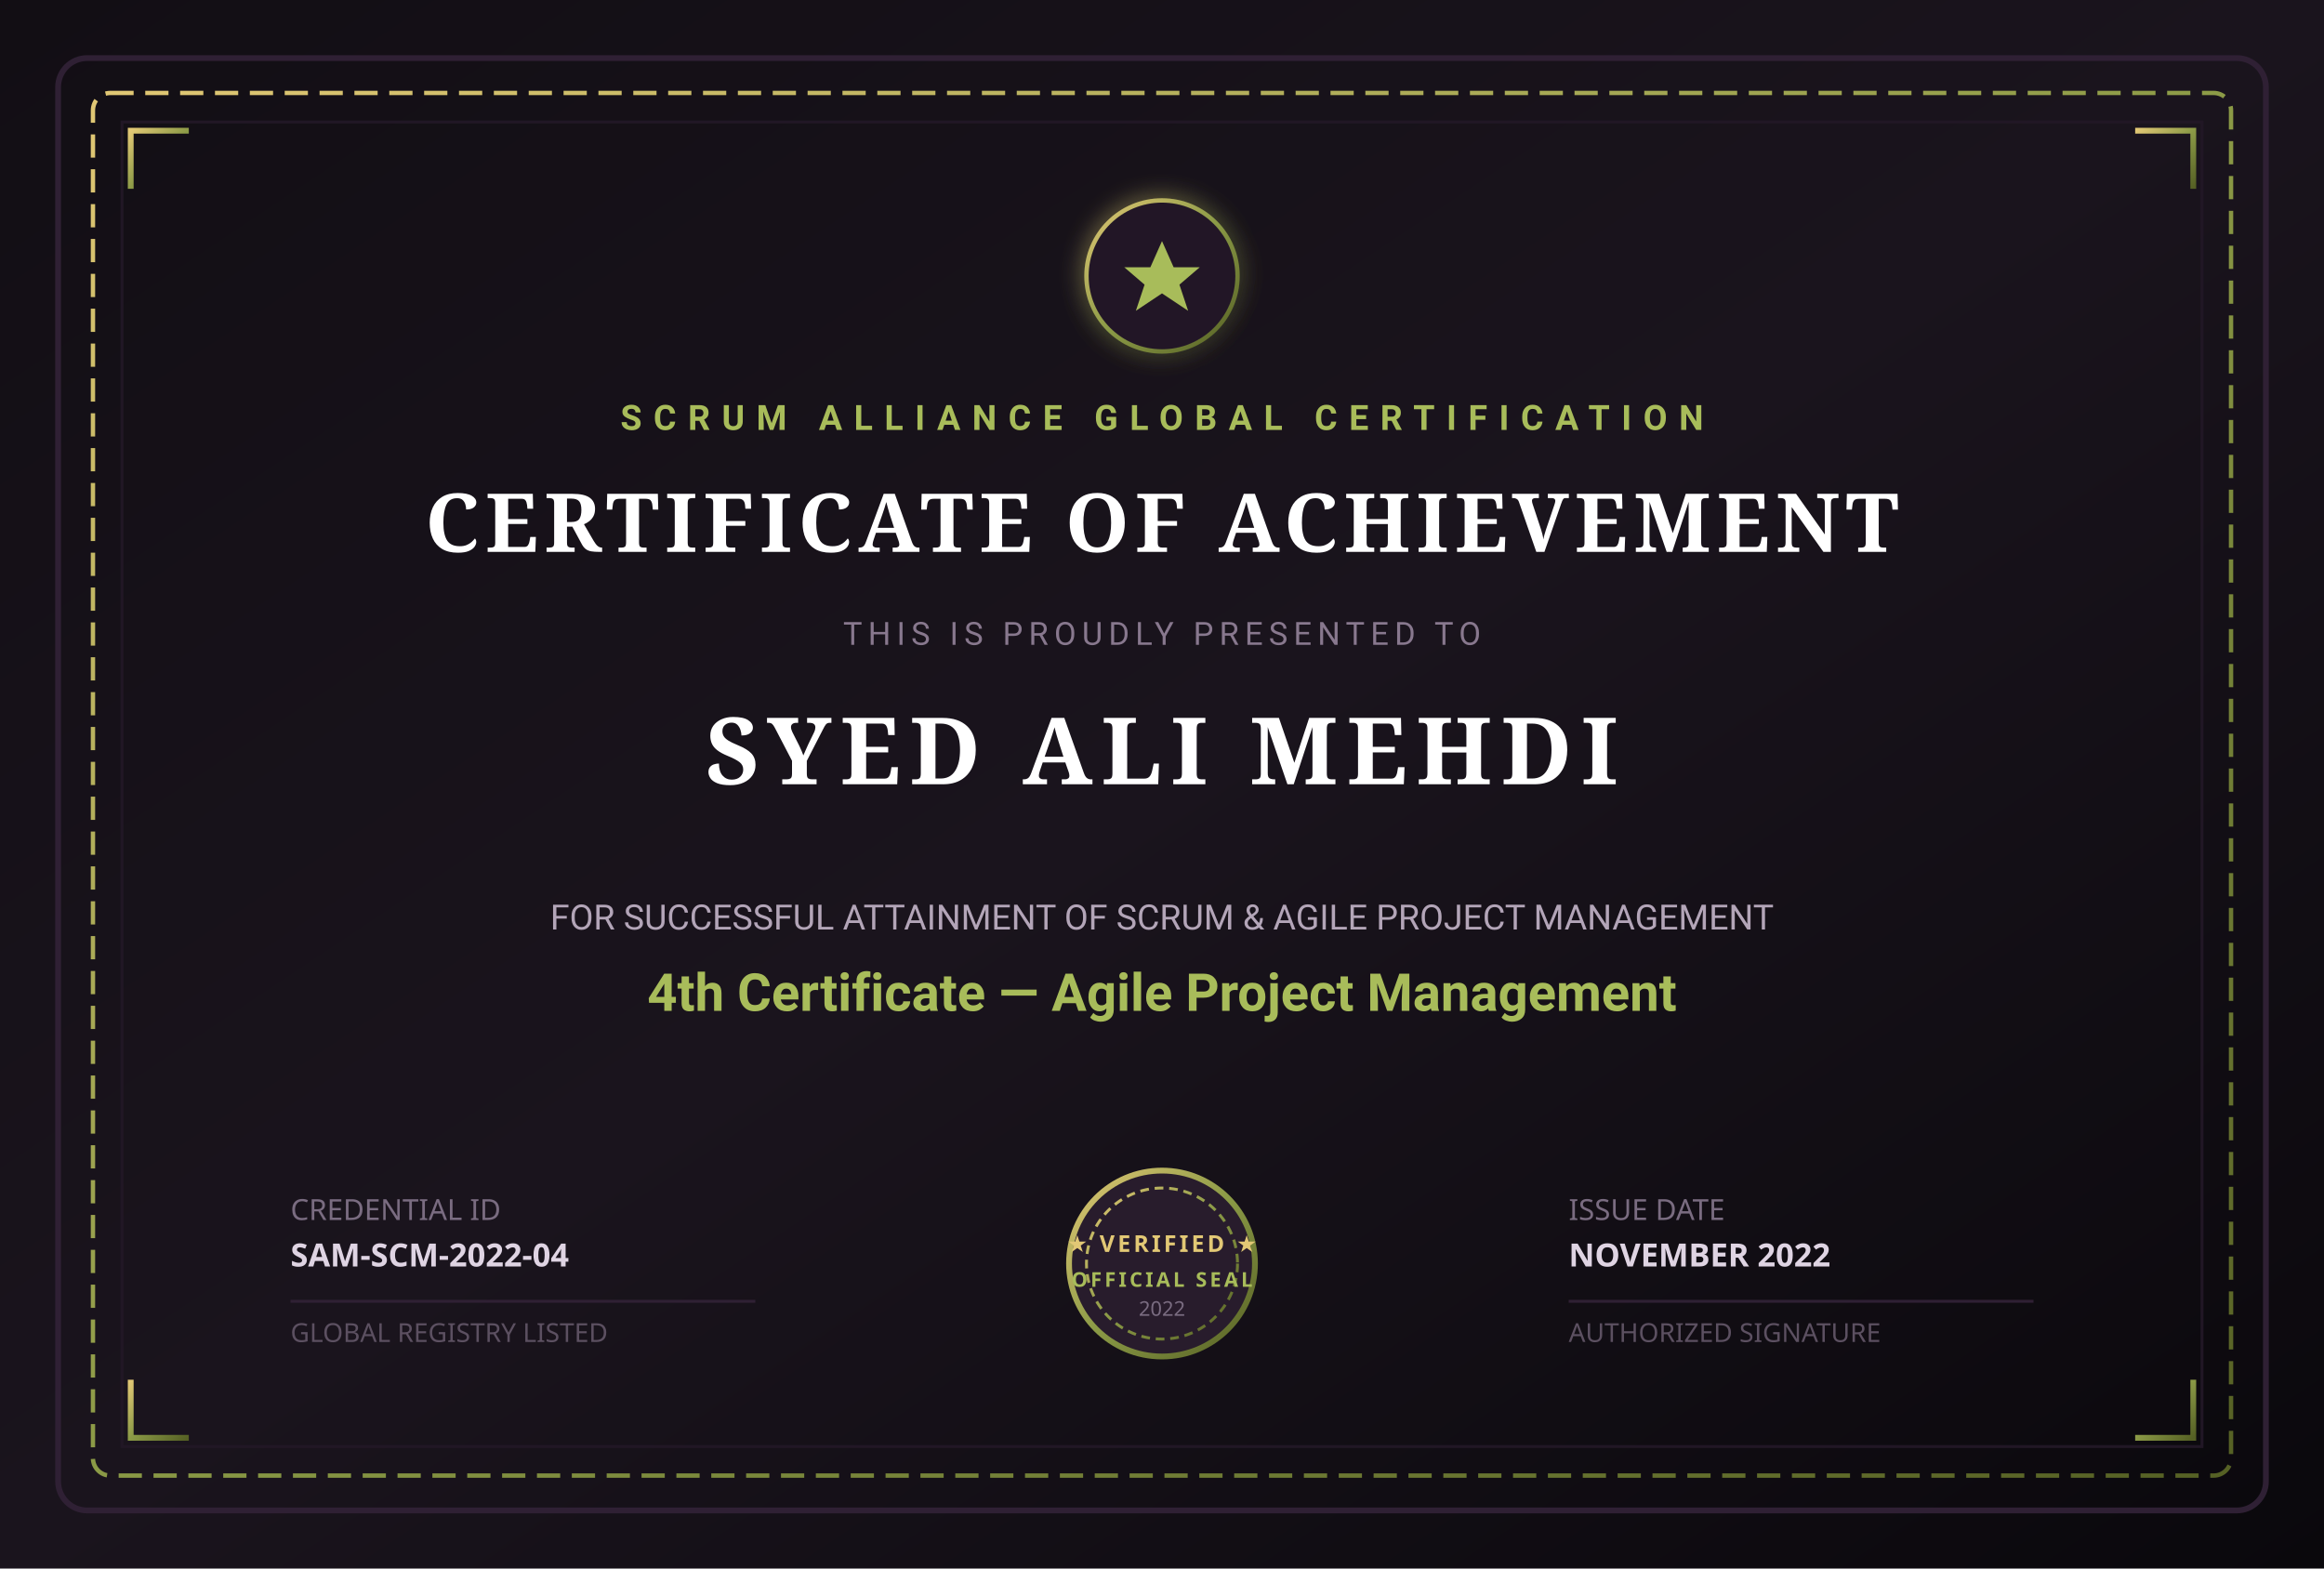
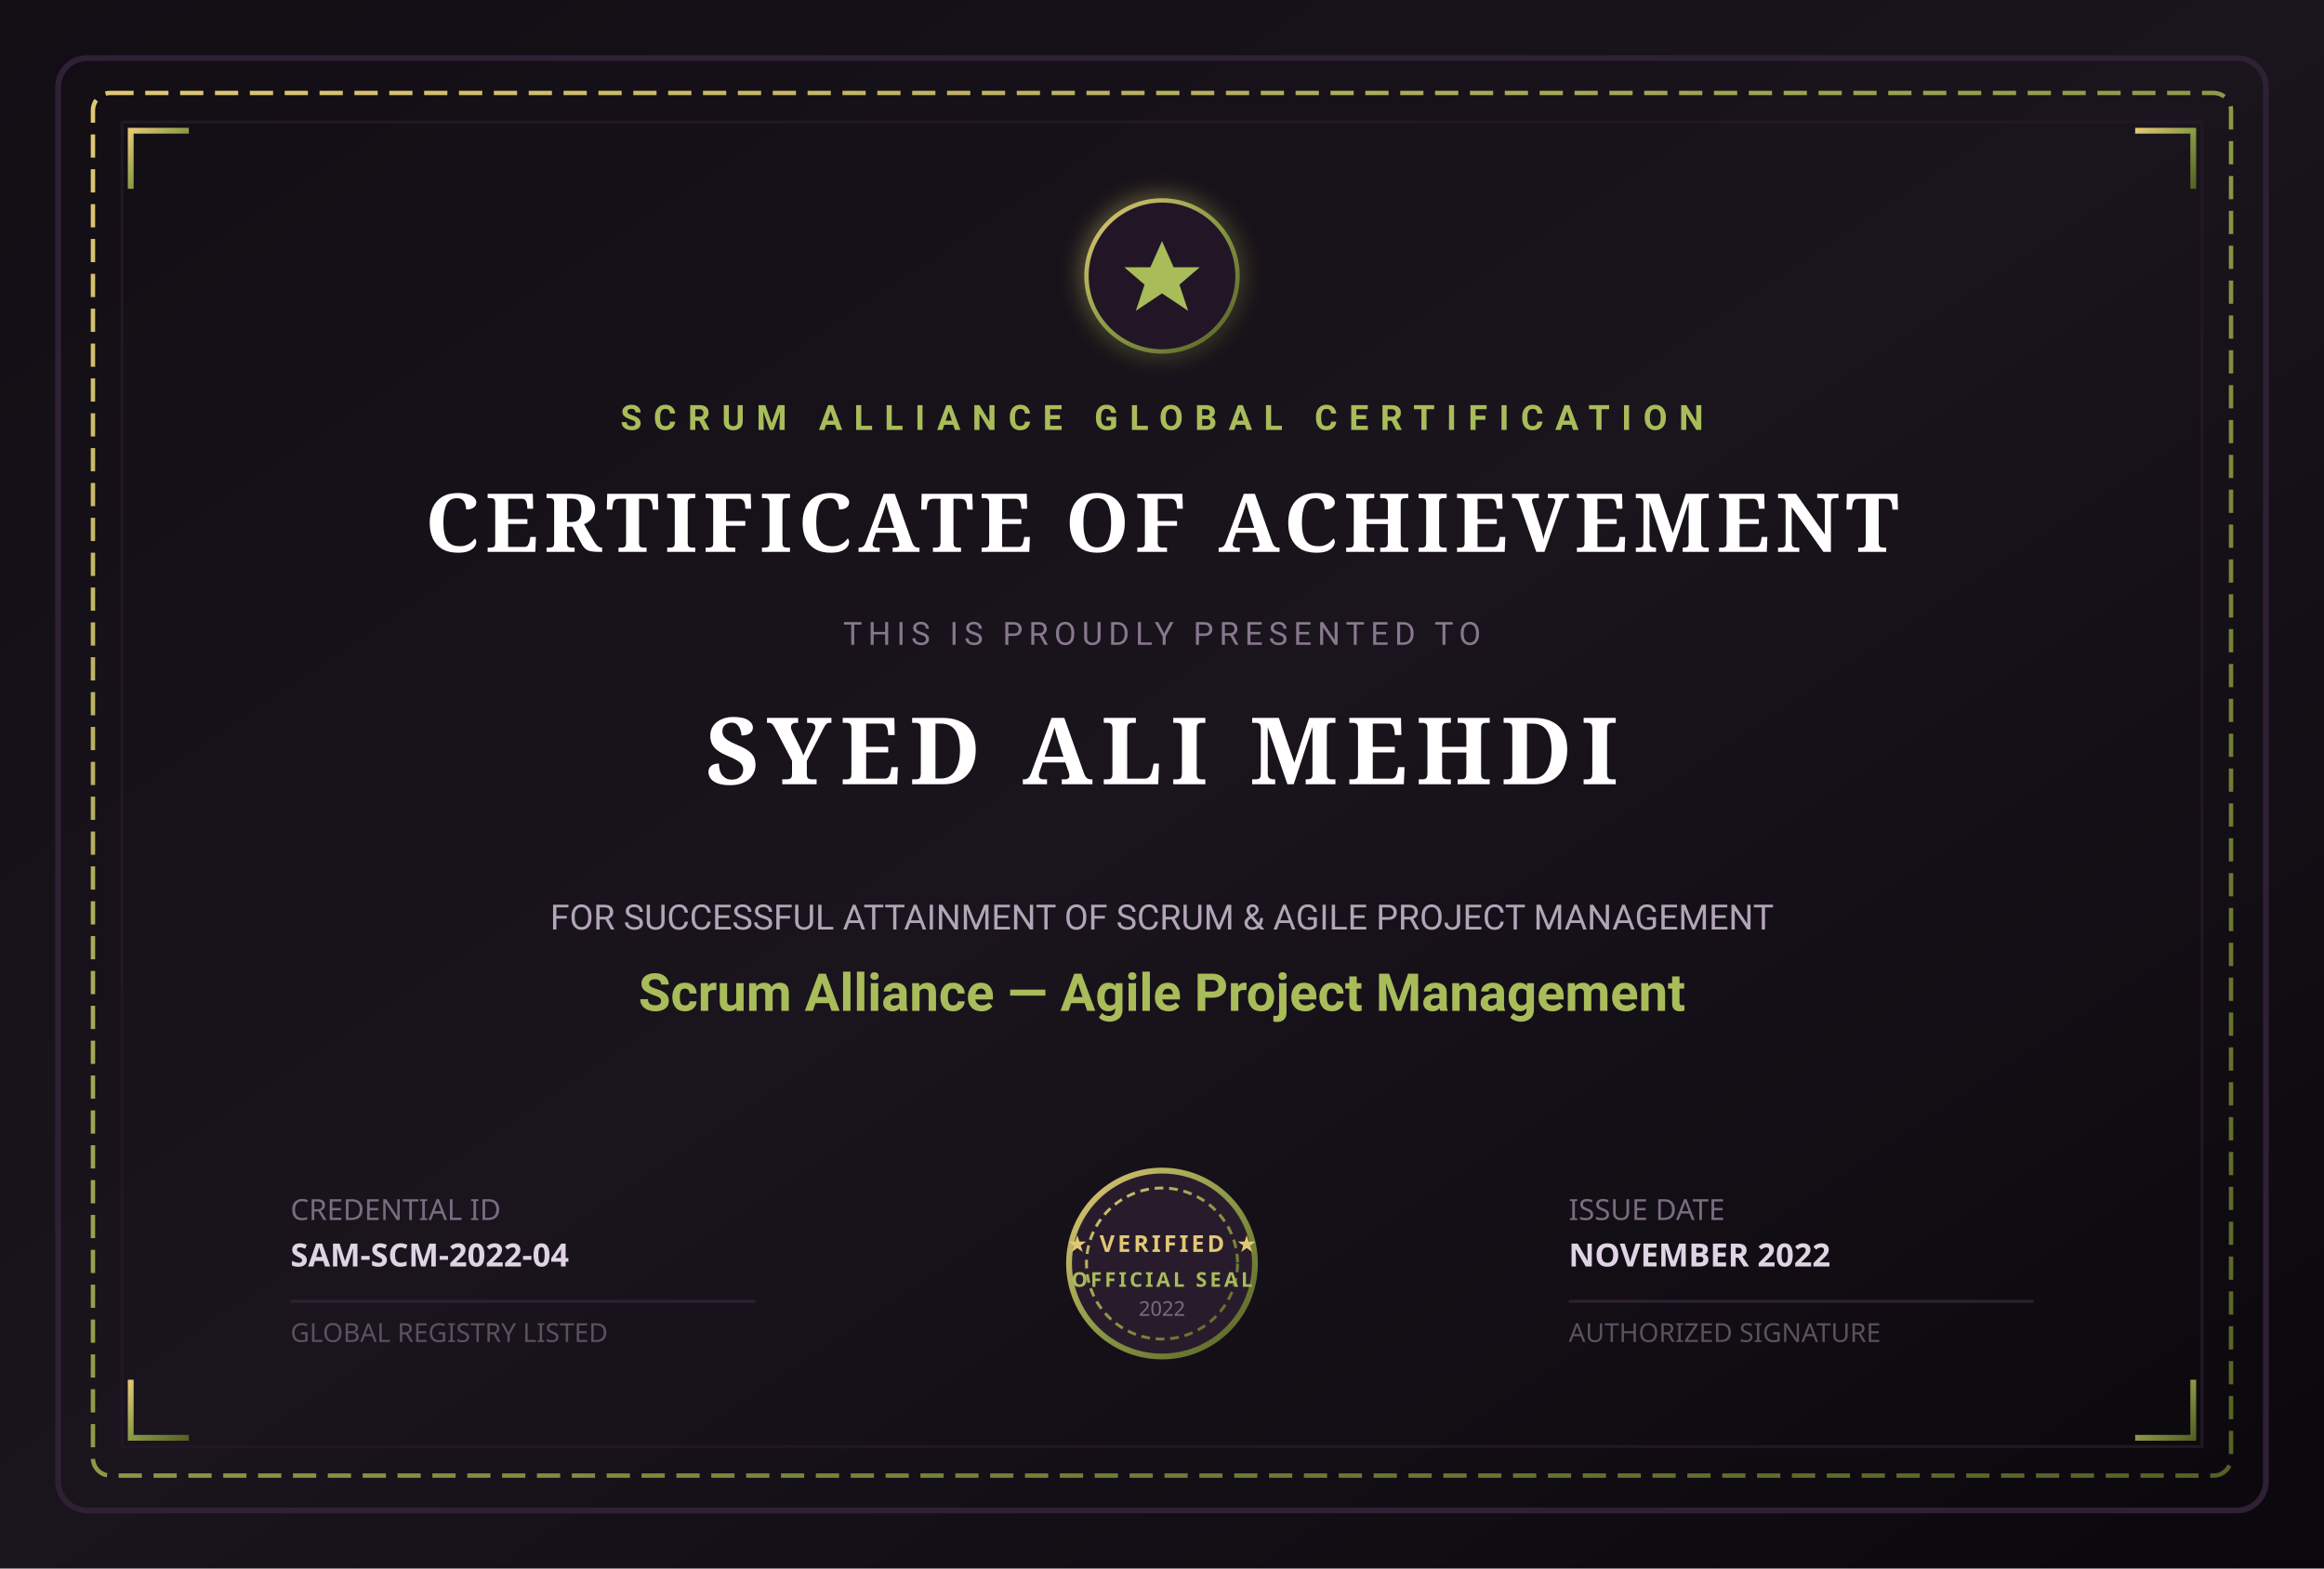
<svg xmlns="http://www.w3.org/2000/svg" viewBox="0 0 800 540" width="100%" height="100%">
  <defs>
    <linearGradient id="bg" x1="0%" y1="0%" x2="100%" y2="100%">
      <stop offset="0%" stop-color="#120e14" />
      <stop offset="50%" stop-color="#1a141d" />
      <stop offset="100%" stop-color="#0a080c" />
    </linearGradient>
    <linearGradient id="gold" x1="0%" y1="0%" x2="100%" y2="100%">
      <stop offset="0%" stop-color="#e2c875" />
      <stop offset="50%" stop-color="#8b9a46" />
      <stop offset="100%" stop-color="#556024" />
    </linearGradient>
    <linearGradient id="accent" x1="0%" y1="0%" x2="100%" y2="0%">
      <stop offset="0%" stop-color="#8b9a46" />
      <stop offset="50%" stop-color="#a8bc5a" />
      <stop offset="100%" stop-color="#8b9a46" />
    </linearGradient>
    <filter id="glow" x="-20%" y="-20%" width="140%" height="140%">
      <feGaussianBlur stdDeviation="4" result="blur" />
      <feComposite in="SourceGraphic" in2="blur" operator="over" />
    </filter>
  </defs>
  <rect width="800" height="540" fill="url(#bg)" />
  <rect x="20" y="20" width="760" height="500" rx="10" fill="none" stroke="#2f2034" stroke-width="2" />
  <rect x="32" y="32" width="736" height="476" rx="6" fill="none" stroke="url(#gold)" stroke-width="1.5" stroke-dasharray="8 4" />
  <rect x="42" y="42" width="716" height="456" fill="none" stroke="#211725" stroke-width="1" />
  <g stroke="url(#gold)" stroke-width="2" fill="none">
    <path d="M 45 65 L 45 45 L 65 45" />
    <path d="M 755 65 L 755 45 L 735 45" />
    <path d="M 45 475 L 45 495 L 65 495" />
    <path d="M 755 475 L 755 495 L 735 495" />
  </g>
  <g transform="translate(400, 95)" text-anchor="middle">
    <circle cx="0" cy="0" r="26" fill="#241928" stroke="url(#gold)" stroke-width="1.5" filter="url(#glow)" />
    <polygon points="0,-12 4,-3 13,-3 6,3 9,12 0,6 -9,12 -6,3 -13,-3 -4,-3" fill="#a8bc5a" />
  </g>
  <text x="400" y="148" font-family="'Segoe UI', Roboto, sans-serif" font-size="12" font-weight="700" letter-spacing="4" fill="#a8bc5a" text-anchor="middle">SCRUM ALLIANCE GLOBAL CERTIFICATION</text>
  <text x="400" y="190" font-family="'Georgia', serif" font-size="28" font-weight="700" letter-spacing="2" fill="#ffffff" text-anchor="middle">CERTIFICATE OF ACHIEVEMENT</text>
  <text x="400" y="222" font-family="'Segoe UI', Roboto, sans-serif" font-size="11" letter-spacing="2" fill="#88788e" text-anchor="middle">THIS IS PROUDLY PRESENTED TO</text>
  <text x="400" y="270" font-family="'Georgia', serif" font-size="32" font-weight="700" letter-spacing="3" fill="#ffffff" text-anchor="middle">SYED ALI MEHDI</text>
  <line x1="240" y1="285" x2="560" y2="285" stroke="url(#accent)" stroke-width="2" />
  <text x="400" y="320" font-family="'Segoe UI', Roboto, sans-serif" font-size="12" fill="#b3a5b8" text-anchor="middle">FOR SUCCESSFUL ATTAINMENT OF SCRUM &amp; AGILE PROJECT MANAGEMENT</text>
-   <text x="400" y="348" font-family="'Segoe UI', Roboto, sans-serif" font-size="18" font-weight="700" fill="#a8bc5a" text-anchor="middle">4th Certificate — Agile Project Management</text>
+   <text x="400" y="348" font-family="'Segoe UI', Roboto, sans-serif" font-size="18" font-weight="700" fill="#a8bc5a" text-anchor="middle">Scrum Alliance — Agile Project Management</text>
  <g transform="translate(100, 420)">
    <text x="0" y="0" font-family="'Segoe UI', monospace" font-size="10" fill="#7a6c81">CREDENTIAL ID</text>
    <text x="0" y="16" font-family="'Segoe UI', monospace" font-size="11" font-weight="600" fill="#dfd4e3">SAM-SCM-2022-04</text>
    <line x1="0" y1="28" x2="160" y2="28" stroke="#2f2034" stroke-width="1" />
    <text x="0" y="42" font-family="'Segoe UI', sans-serif" font-size="9" fill="#5c5061">GLOBAL REGISTRY LISTED</text>
  </g>
  <g transform="translate(400, 435)">
    <circle cx="0" cy="0" r="32" fill="#281c2c" stroke="url(#gold)" stroke-width="2" />
    <circle cx="0" cy="0" r="26" fill="none" stroke="url(#gold)" stroke-width="1" stroke-dasharray="3 2" />
    <text x="0" y="-4" font-family="'Segoe UI', sans-serif" font-size="8" font-weight="700" letter-spacing="1" fill="#e2c875" text-anchor="middle">★ VERIFIED ★</text>
    <text x="0" y="8" font-family="'Segoe UI', sans-serif" font-size="7" font-weight="600" letter-spacing="1" fill="#a8bc5a" text-anchor="middle">OFFICIAL SEAL</text>
    <text x="0" y="18" font-family="'Segoe UI', sans-serif" font-size="7" fill="#7a6c81" text-anchor="middle">2022</text>
  </g>
  <g transform="translate(540, 420)">
    <text x="0" y="0" font-family="'Segoe UI', monospace" font-size="10" fill="#7a6c81">ISSUE DATE</text>
    <text x="0" y="16" font-family="'Segoe UI', monospace" font-size="11" font-weight="600" fill="#dfd4e3">NOVEMBER 2022</text>
    <line x1="0" y1="28" x2="160" y2="28" stroke="#2f2034" stroke-width="1" />
    <text x="0" y="42" font-family="'Segoe UI', sans-serif" font-size="9" fill="#5c5061">AUTHORIZED SIGNATURE</text>
  </g>
</svg>
